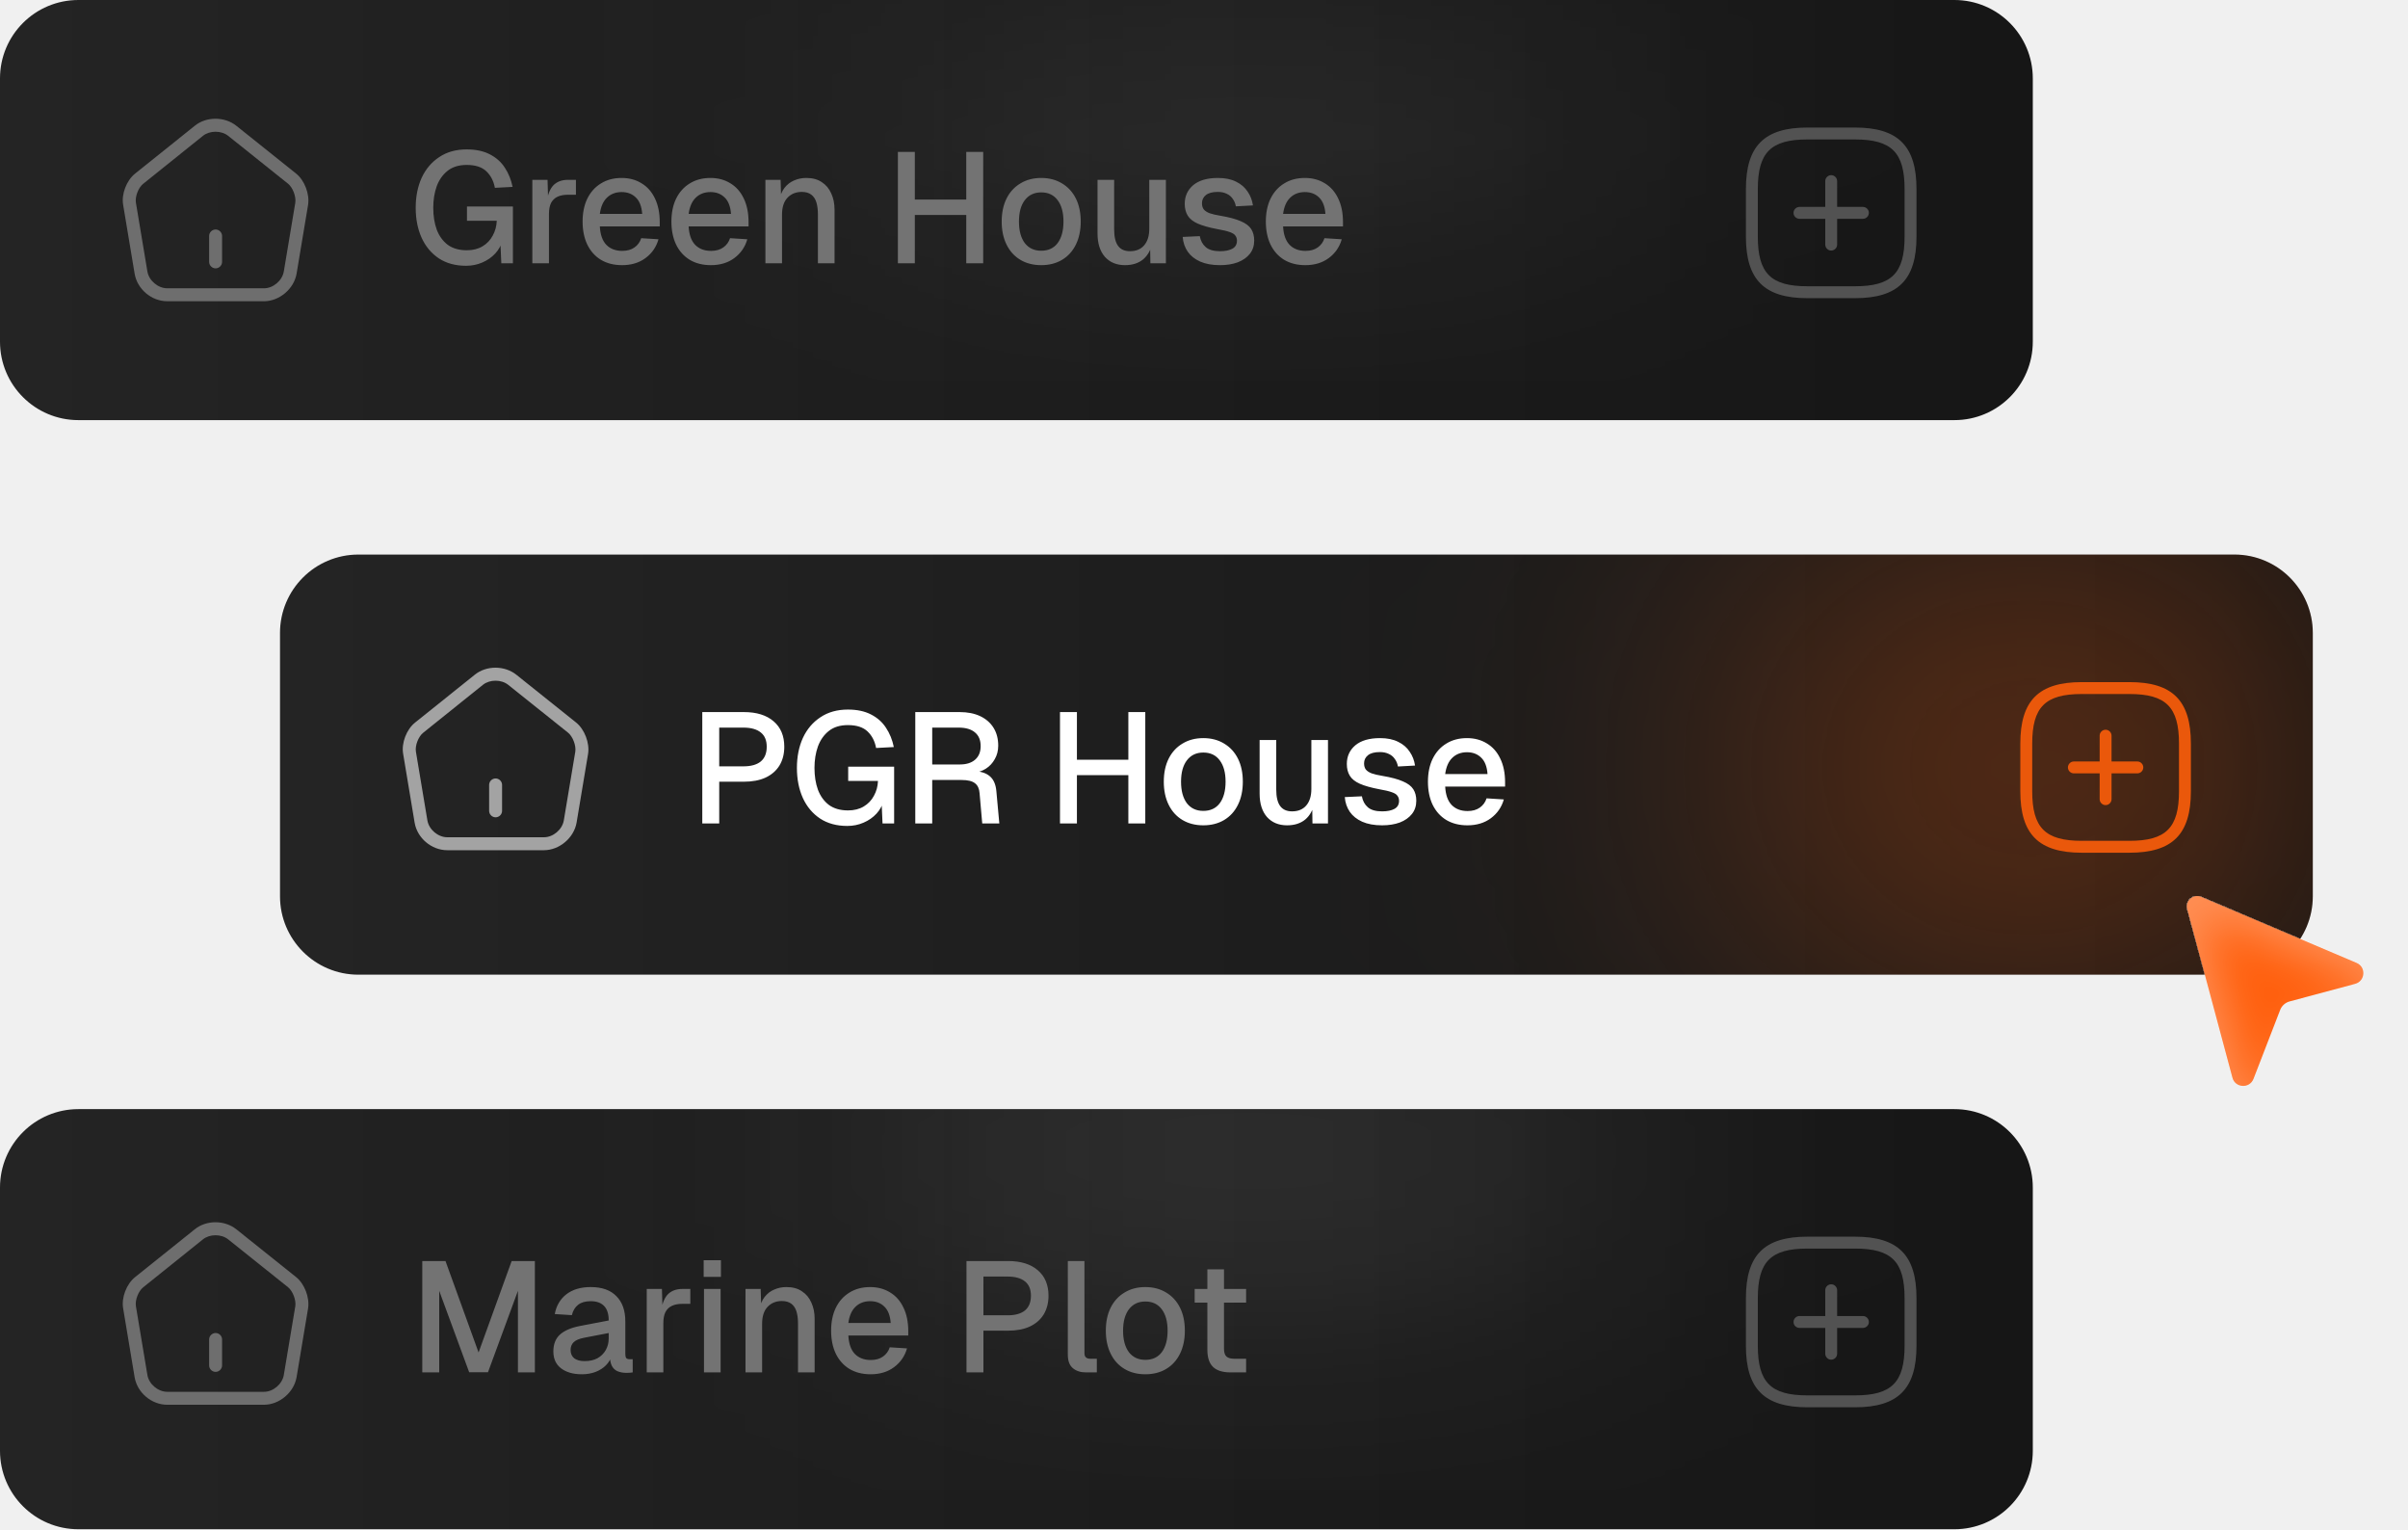
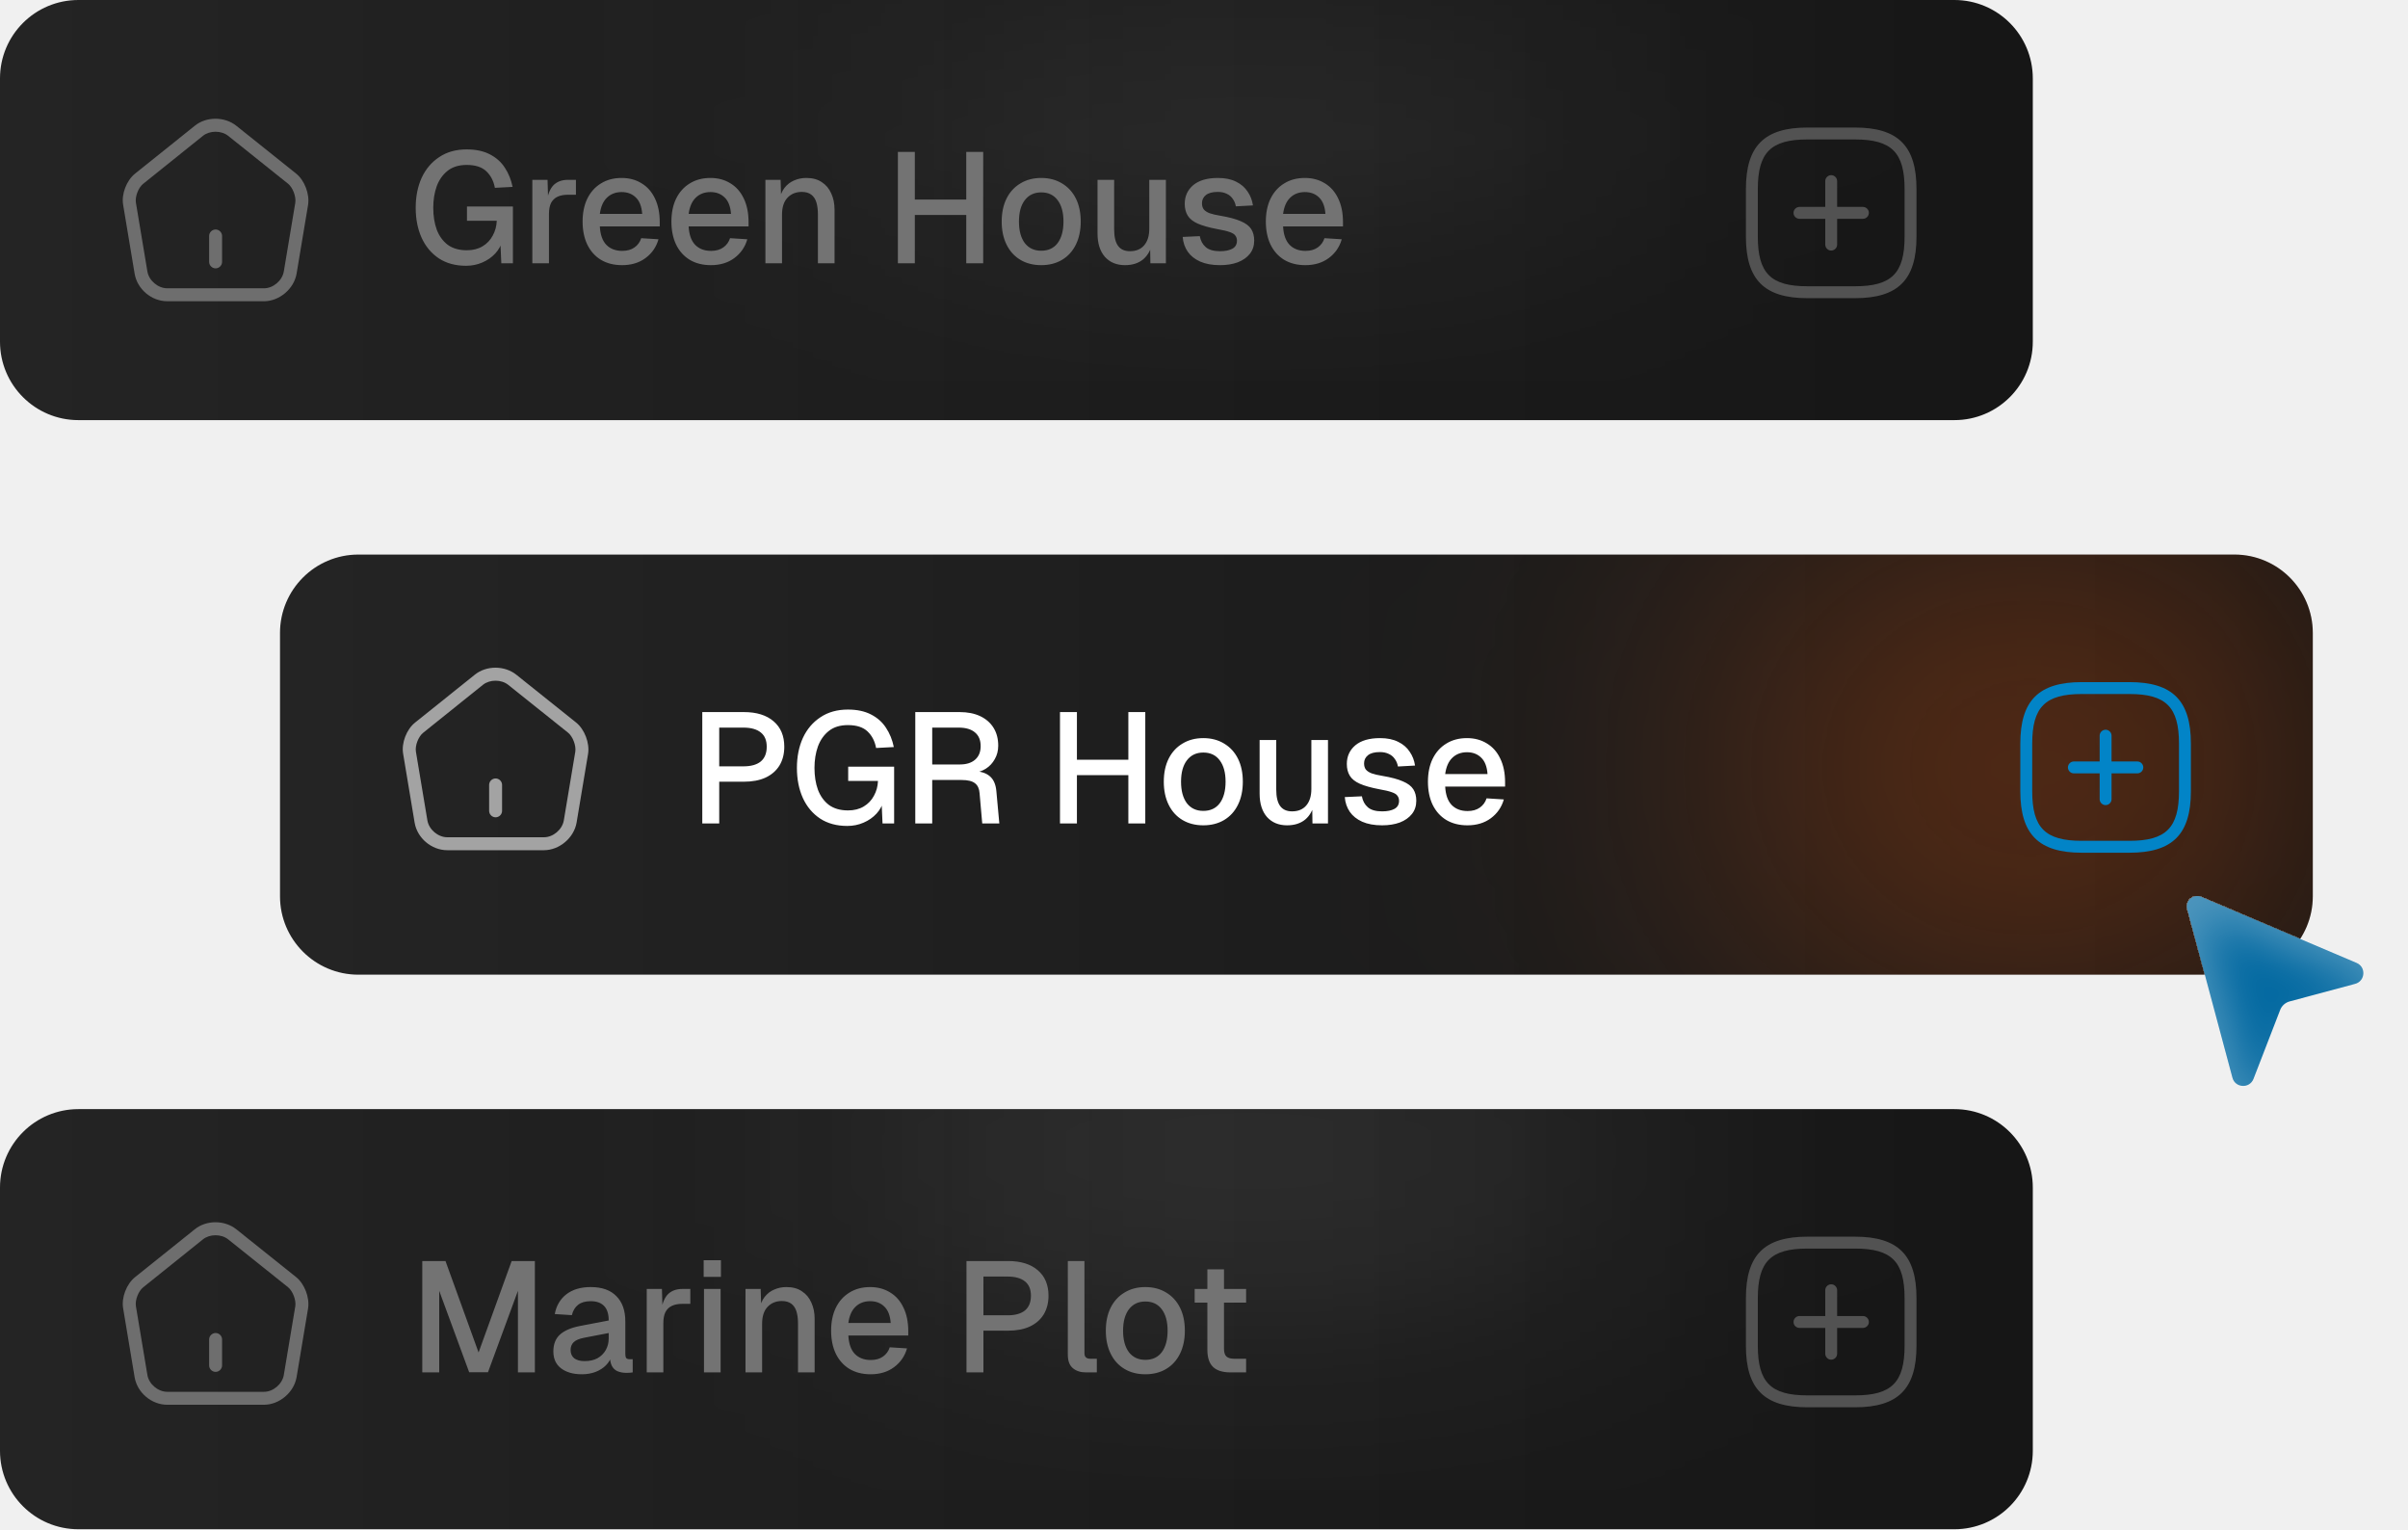
<svg xmlns="http://www.w3.org/2000/svg" width="430" height="273" viewBox="0 0 430 273" fill="none">
  <g clip-path="url(#clip0_698_5649)">
    <rect width="363" height="75" rx="14" fill="url(#paint0_linear_698_5649)" />
    <g filter="url(#filter0_f_698_5649)">
      <ellipse cx="223" cy="7.5" rx="72" ry="6.5" fill="white" fill-opacity="0.4" />
    </g>
    <path d="M83.22 47.448C81.335 47.448 79.72 47.009 78.376 46.132C77.032 45.236 76.005 44.013 75.296 42.464C74.587 40.896 74.232 39.104 74.232 37.088C74.232 35.091 74.587 33.308 75.296 31.74C76.024 30.172 77.069 28.94 78.432 28.044C79.795 27.129 81.428 26.672 83.332 26.672C84.956 26.672 86.328 26.961 87.448 27.54C88.587 28.119 89.483 28.912 90.136 29.92C90.808 30.928 91.275 32.076 91.536 33.364L88.372 33.532C88.148 32.319 87.644 31.339 86.86 30.592C86.076 29.827 84.9 29.444 83.332 29.444C81.951 29.444 80.821 29.789 79.944 30.48C79.067 31.171 78.413 32.095 77.984 33.252C77.573 34.409 77.368 35.688 77.368 37.088C77.368 38.544 77.573 39.841 77.984 40.98C78.413 42.119 79.067 43.024 79.944 43.696C80.84 44.349 81.979 44.676 83.36 44.676C84.443 44.676 85.376 44.443 86.16 43.976C86.944 43.509 87.551 42.875 87.98 42.072C88.428 41.269 88.671 40.383 88.708 39.412H83.388V36.864H91.592V47H89.52L89.324 42.52L89.716 42.856C89.511 43.752 89.091 44.545 88.456 45.236C87.821 45.927 87.047 46.468 86.132 46.86C85.236 47.252 84.265 47.448 83.22 47.448ZM95.061 47V32.104H97.777L97.889 36.052L97.637 35.968C97.842 34.624 98.253 33.644 98.869 33.028C99.504 32.412 100.353 32.104 101.417 32.104H102.845V34.764H101.417C100.67 34.764 100.045 34.885 99.541 35.128C99.037 35.371 98.654 35.744 98.393 36.248C98.15 36.752 98.029 37.405 98.029 38.208V47H95.061ZM111.091 47.336C109.635 47.336 108.375 47.019 107.311 46.384C106.266 45.749 105.454 44.844 104.875 43.668C104.315 42.492 104.035 41.12 104.035 39.552C104.035 37.984 104.315 36.621 104.875 35.464C105.454 34.288 106.266 33.383 107.311 32.748C108.357 32.095 109.589 31.768 111.007 31.768C112.351 31.768 113.537 32.085 114.563 32.72C115.59 33.336 116.383 34.232 116.943 35.408C117.522 36.584 117.811 38.003 117.811 39.664V40.42H107.115C107.19 41.876 107.573 42.968 108.263 43.696C108.973 44.424 109.925 44.788 111.119 44.788C111.997 44.788 112.725 44.583 113.303 44.172C113.882 43.761 114.283 43.211 114.507 42.52L117.587 42.716C117.195 44.097 116.421 45.217 115.263 46.076C114.125 46.916 112.734 47.336 111.091 47.336ZM107.115 38.18H114.675C114.582 36.855 114.199 35.875 113.527 35.24C112.874 34.605 112.034 34.288 111.007 34.288C109.943 34.288 109.066 34.624 108.375 35.296C107.703 35.949 107.283 36.911 107.115 38.18ZM126.951 47.336C125.495 47.336 124.235 47.019 123.171 46.384C122.125 45.749 121.313 44.844 120.735 43.668C120.175 42.492 119.895 41.12 119.895 39.552C119.895 37.984 120.175 36.621 120.735 35.464C121.313 34.288 122.125 33.383 123.171 32.748C124.216 32.095 125.448 31.768 126.867 31.768C128.211 31.768 129.396 32.085 130.423 32.72C131.449 33.336 132.243 34.232 132.803 35.408C133.381 36.584 133.671 38.003 133.671 39.664V40.42H122.975C123.049 41.876 123.432 42.968 124.123 43.696C124.832 44.424 125.784 44.788 126.979 44.788C127.856 44.788 128.584 44.583 129.163 44.172C129.741 43.761 130.143 43.211 130.367 42.52L133.447 42.716C133.055 44.097 132.28 45.217 131.123 46.076C129.984 46.916 128.593 47.336 126.951 47.336ZM122.975 38.18H130.535C130.441 36.855 130.059 35.875 129.387 35.24C128.733 34.605 127.893 34.288 126.867 34.288C125.803 34.288 124.925 34.624 124.235 35.296C123.563 35.949 123.143 36.911 122.975 38.18ZM136.678 47V32.104H139.394L139.506 36.08L139.142 35.884C139.31 34.913 139.627 34.129 140.094 33.532C140.561 32.935 141.13 32.496 141.802 32.216C142.474 31.917 143.202 31.768 143.986 31.768C145.106 31.768 146.03 32.02 146.758 32.524C147.505 33.009 148.065 33.681 148.438 34.54C148.83 35.38 149.026 36.341 149.026 37.424V47H146.058V38.32C146.058 37.443 145.965 36.705 145.778 36.108C145.591 35.511 145.283 35.053 144.854 34.736C144.425 34.419 143.865 34.26 143.174 34.26C142.129 34.26 141.279 34.605 140.626 35.296C139.973 35.987 139.646 36.995 139.646 38.32V47H136.678ZM160.338 47V27.12H163.362V36.696L161.906 35.632H174.002L172.546 36.696V27.12H175.57V47H172.546V37.312L174.002 38.376H161.906L163.362 37.312V47H160.338ZM185.931 47.336C184.513 47.336 183.271 47.019 182.207 46.384C181.143 45.749 180.322 44.844 179.743 43.668C179.165 42.492 178.875 41.12 178.875 39.552C178.875 37.965 179.165 36.593 179.743 35.436C180.322 34.279 181.143 33.383 182.207 32.748C183.271 32.095 184.513 31.768 185.931 31.768C187.35 31.768 188.591 32.095 189.655 32.748C190.719 33.383 191.541 34.279 192.119 35.436C192.698 36.593 192.987 37.965 192.987 39.552C192.987 41.12 192.698 42.492 192.119 43.668C191.541 44.844 190.719 45.749 189.655 46.384C188.591 47.019 187.35 47.336 185.931 47.336ZM185.931 44.76C187.201 44.76 188.181 44.303 188.871 43.388C189.562 42.455 189.907 41.176 189.907 39.552C189.907 37.928 189.562 36.659 188.871 35.744C188.181 34.811 187.201 34.344 185.931 34.344C184.681 34.344 183.701 34.811 182.991 35.744C182.301 36.659 181.955 37.928 181.955 39.552C181.955 41.176 182.301 42.455 182.991 43.388C183.701 44.303 184.681 44.76 185.931 44.76ZM200.887 47.336C199.393 47.336 198.199 46.841 197.303 45.852C196.425 44.844 195.987 43.453 195.987 41.68V32.104H198.955V40.924C198.955 42.268 199.188 43.257 199.655 43.892C200.121 44.527 200.831 44.844 201.783 44.844C202.865 44.844 203.705 44.499 204.303 43.808C204.919 43.099 205.227 42.109 205.227 40.84V32.104H208.195V47H205.423L205.367 43.108L205.787 43.276C205.525 44.583 204.975 45.591 204.135 46.3C203.295 46.991 202.212 47.336 200.887 47.336ZM217.86 47.336C216.46 47.336 215.274 47.121 214.304 46.692C213.352 46.263 212.614 45.675 212.092 44.928C211.569 44.163 211.27 43.285 211.196 42.296L214.248 42.156C214.397 42.977 214.752 43.631 215.312 44.116C215.872 44.601 216.721 44.844 217.86 44.844C218.793 44.844 219.53 44.695 220.072 44.396C220.613 44.097 220.884 43.621 220.884 42.968C220.884 42.613 220.79 42.315 220.604 42.072C220.436 41.811 220.1 41.596 219.596 41.428C219.092 41.241 218.345 41.064 217.356 40.896C215.881 40.616 214.724 40.289 213.884 39.916C213.044 39.543 212.446 39.067 212.092 38.488C211.737 37.909 211.56 37.209 211.56 36.388C211.56 35.025 212.064 33.915 213.072 33.056C214.098 32.197 215.573 31.768 217.496 31.768C218.784 31.768 219.866 31.992 220.744 32.44C221.621 32.869 222.302 33.457 222.788 34.204C223.292 34.932 223.609 35.753 223.74 36.668L220.688 36.836C220.594 36.313 220.408 35.865 220.128 35.492C219.866 35.1 219.512 34.801 219.064 34.596C218.616 34.372 218.084 34.26 217.468 34.26C216.516 34.26 215.806 34.447 215.34 34.82C214.873 35.193 214.64 35.679 214.64 36.276C214.64 36.724 214.742 37.088 214.948 37.368C215.172 37.648 215.526 37.881 216.012 38.068C216.497 38.236 217.141 38.385 217.944 38.516C219.493 38.777 220.706 39.104 221.584 39.496C222.461 39.869 223.077 40.336 223.432 40.896C223.786 41.456 223.964 42.137 223.964 42.94C223.964 43.873 223.702 44.667 223.18 45.32C222.657 45.973 221.938 46.477 221.024 46.832C220.109 47.168 219.054 47.336 217.86 47.336ZM233.099 47.336C231.643 47.336 230.383 47.019 229.319 46.384C228.274 45.749 227.462 44.844 226.883 43.668C226.323 42.492 226.043 41.12 226.043 39.552C226.043 37.984 226.323 36.621 226.883 35.464C227.462 34.288 228.274 33.383 229.319 32.748C230.365 32.095 231.597 31.768 233.015 31.768C234.359 31.768 235.545 32.085 236.571 32.72C237.598 33.336 238.391 34.232 238.951 35.408C239.53 36.584 239.819 38.003 239.819 39.664V40.42H229.123C229.198 41.876 229.581 42.968 230.271 43.696C230.981 44.424 231.933 44.788 233.127 44.788C234.005 44.788 234.733 44.583 235.311 44.172C235.89 43.761 236.291 43.211 236.515 42.52L239.595 42.716C239.203 44.097 238.429 45.217 237.271 46.076C236.133 46.916 234.742 47.336 233.099 47.336ZM229.123 38.18H236.683C236.59 36.855 236.207 35.875 235.535 35.24C234.882 34.605 234.042 34.288 233.015 34.288C231.951 34.288 231.074 34.624 230.383 35.296C229.711 35.949 229.291 36.911 229.123 38.18Z" fill="#737373" />
    <path d="M38.5 47.906C37.868 47.906 37.344 47.382 37.344 46.75V42.125C37.344 41.493 37.868 40.969 38.5 40.969C39.132 40.969 39.656 41.493 39.656 42.125V46.75C39.656 47.382 39.132 47.906 38.5 47.906Z" fill="#6E6E6E" />
    <path d="M47.136 53.779H29.869C27.063 53.779 24.504 51.621 24.041 48.861L21.991 36.574C21.652 34.663 22.592 32.212 24.119 30.994L34.802 22.437C36.868 20.772 40.121 20.788 42.202 22.453L52.886 30.994C54.397 32.212 55.322 34.663 55.014 36.574L52.963 48.846C52.501 51.575 49.88 53.779 47.136 53.779ZM38.487 23.517C37.67 23.517 36.853 23.763 36.251 24.241L25.568 32.813C24.704 33.507 24.088 35.11 24.273 36.204L26.323 48.476C26.601 50.095 28.219 51.467 29.869 51.467H47.136C48.785 51.467 50.404 50.095 50.681 48.461L52.732 36.189C52.901 35.11 52.285 33.476 51.437 32.797L40.753 24.256C40.136 23.763 39.304 23.517 38.487 23.517Z" fill="#6E6E6E" />
    <path d="M332.667 39.062H321.334C320.753 39.062 320.271 38.581 320.271 38C320.271 37.419 320.753 36.938 321.334 36.938H332.667C333.248 36.938 333.73 37.419 333.73 38C333.73 38.581 333.248 39.062 332.667 39.062Z" fill="#525252" />
    <path d="M327 44.729C326.419 44.729 325.938 44.247 325.938 43.666V32.333C325.938 31.752 326.419 31.27 327 31.27C327.581 31.27 328.062 31.752 328.062 32.333V43.666C328.062 44.247 327.581 44.729 327 44.729Z" fill="#525252" />
    <path d="M331.251 53.229H322.751C315.058 53.229 311.771 49.942 311.771 42.25V33.75C311.771 26.057 315.058 22.77 322.751 22.77H331.251C338.943 22.77 342.23 26.057 342.23 33.75V42.25C342.23 49.942 338.943 53.229 331.251 53.229ZM322.751 24.895C316.22 24.895 313.896 27.219 313.896 33.75V42.25C313.896 48.781 316.22 51.104 322.751 51.104H331.251C337.781 51.104 340.105 48.781 340.105 42.25V33.75C340.105 27.219 337.781 24.895 331.251 24.895H322.751Z" fill="#525252" />
  </g>
  <g clip-path="url(#clip1_698_5649)">
    <rect y="198" width="363" height="75" rx="14" fill="url(#paint1_linear_698_5649)" />
    <g filter="url(#filter1_f_698_5649)">
      <ellipse cx="223" cy="205.5" rx="72" ry="6.5" fill="white" fill-opacity="0.4" />
    </g>
    <path d="M332.667 237.062H321.334C320.753 237.062 320.271 236.581 320.271 236C320.271 235.419 320.753 234.938 321.334 234.938H332.667C333.248 234.938 333.73 235.419 333.73 236C333.73 236.581 333.248 237.062 332.667 237.062Z" fill="#525252" />
    <path d="M327 242.729C326.419 242.729 325.938 242.247 325.938 241.666V230.333C325.938 229.752 326.419 229.271 327 229.271C327.581 229.271 328.062 229.752 328.062 230.333V241.666C328.062 242.247 327.581 242.729 327 242.729Z" fill="#525252" />
    <path d="M331.251 251.229H322.751C315.058 251.229 311.771 247.942 311.771 240.25V231.75C311.771 224.057 315.058 220.771 322.751 220.771H331.251C338.943 220.771 342.23 224.057 342.23 231.75V240.25C342.23 247.942 338.943 251.229 331.251 251.229ZM322.751 222.896C316.22 222.896 313.896 225.219 313.896 231.75V240.25C313.896 246.781 316.22 249.104 322.751 249.104H331.251C337.781 249.104 340.105 246.781 340.105 240.25V231.75C340.105 225.219 337.781 222.896 331.251 222.896H322.751Z" fill="#525252" />
    <path d="M75.408 245V225.12H79.552L85.46 241.444L91.368 225.12H95.512V245H92.488V230.44L87.14 244.972H83.78L78.432 230.44V245H75.408ZM103.909 245.336C102.359 245.336 101.118 244.981 100.185 244.272C99.27 243.563 98.813 242.564 98.813 241.276C98.813 239.988 99.195 238.989 99.961 238.28C100.745 237.552 101.949 237.029 103.573 236.712L108.697 235.732C108.697 234.575 108.426 233.716 107.885 233.156C107.343 232.577 106.541 232.288 105.477 232.288C104.525 232.288 103.778 232.503 103.237 232.932C102.695 233.343 102.322 233.959 102.117 234.78L99.065 234.584C99.345 233.091 100.035 231.915 101.137 231.056C102.257 230.197 103.703 229.768 105.477 229.768C107.493 229.768 109.023 230.309 110.069 231.392C111.133 232.456 111.665 233.959 111.665 235.9V241.696C111.665 242.051 111.721 242.303 111.833 242.452C111.963 242.583 112.169 242.648 112.449 242.648H112.981V245C112.887 245.019 112.738 245.037 112.533 245.056C112.327 245.075 112.113 245.084 111.889 245.084C111.254 245.084 110.703 244.981 110.237 244.776C109.789 244.571 109.453 244.235 109.229 243.768C109.005 243.283 108.893 242.639 108.893 241.836L109.201 241.976C109.051 242.629 108.725 243.208 108.221 243.712C107.735 244.216 107.11 244.617 106.345 244.916C105.598 245.196 104.786 245.336 103.909 245.336ZM104.385 242.984C105.281 242.984 106.046 242.816 106.681 242.48C107.315 242.125 107.81 241.64 108.165 241.024C108.519 240.408 108.697 239.708 108.697 238.924V237.972L104.329 238.812C103.433 238.98 102.798 239.251 102.425 239.624C102.07 239.979 101.893 240.436 101.893 240.996C101.893 241.631 102.107 242.125 102.537 242.48C102.985 242.816 103.601 242.984 104.385 242.984ZM115.487 245V230.104H118.203L118.315 234.052L118.063 233.968C118.268 232.624 118.679 231.644 119.295 231.028C119.929 230.412 120.779 230.104 121.843 230.104H123.271V232.764H121.843C121.096 232.764 120.471 232.885 119.967 233.128C119.463 233.371 119.08 233.744 118.819 234.248C118.576 234.752 118.455 235.405 118.455 236.208V245H115.487ZM125.713 245V230.104H128.681V245H125.713ZM125.657 227.948V224.98H128.737V227.948H125.657ZM133.123 245V230.104H135.839L135.951 234.08L135.587 233.884C135.755 232.913 136.073 232.129 136.539 231.532C137.006 230.935 137.575 230.496 138.247 230.216C138.919 229.917 139.647 229.768 140.431 229.768C141.551 229.768 142.475 230.02 143.203 230.524C143.95 231.009 144.51 231.681 144.883 232.54C145.275 233.38 145.471 234.341 145.471 235.424V245H142.503V236.32C142.503 235.443 142.41 234.705 142.223 234.108C142.037 233.511 141.729 233.053 141.299 232.736C140.87 232.419 140.31 232.26 139.619 232.26C138.574 232.26 137.725 232.605 137.071 233.296C136.418 233.987 136.091 234.995 136.091 236.32V245H133.123ZM155.47 245.336C154.014 245.336 152.754 245.019 151.69 244.384C150.645 243.749 149.833 242.844 149.254 241.668C148.694 240.492 148.414 239.12 148.414 237.552C148.414 235.984 148.694 234.621 149.254 233.464C149.833 232.288 150.645 231.383 151.69 230.748C152.736 230.095 153.968 229.768 155.386 229.768C156.73 229.768 157.916 230.085 158.942 230.72C159.969 231.336 160.762 232.232 161.322 233.408C161.901 234.584 162.19 236.003 162.19 237.664V238.42H151.494C151.569 239.876 151.952 240.968 152.642 241.696C153.352 242.424 154.304 242.788 155.498 242.788C156.376 242.788 157.104 242.583 157.682 242.172C158.261 241.761 158.662 241.211 158.886 240.52L161.966 240.716C161.574 242.097 160.8 243.217 159.642 244.076C158.504 244.916 157.113 245.336 155.47 245.336ZM151.494 236.18H159.054C158.961 234.855 158.578 233.875 157.906 233.24C157.253 232.605 156.413 232.288 155.386 232.288C154.322 232.288 153.445 232.624 152.754 233.296C152.082 233.949 151.662 234.911 151.494 236.18ZM172.588 245V225.12H180.008C182.285 225.12 184.058 225.671 185.328 226.772C186.597 227.855 187.232 229.367 187.232 231.308C187.232 232.596 186.942 233.716 186.364 234.668C185.785 235.601 184.954 236.32 183.872 236.824C182.808 237.309 181.52 237.552 180.008 237.552H175.612V245H172.588ZM175.612 234.808H179.924C181.286 234.808 182.322 234.519 183.032 233.94C183.741 233.343 184.096 232.465 184.096 231.308C184.096 230.169 183.741 229.32 183.032 228.76C182.322 228.181 181.286 227.892 179.924 227.892H175.612V234.808ZM193.93 245C192.959 245 192.175 244.748 191.578 244.244C190.981 243.74 190.682 242.937 190.682 241.836V225.12H193.65V241.556C193.65 241.892 193.734 242.144 193.902 242.312C194.089 242.48 194.35 242.564 194.686 242.564H195.862V245H193.93ZM204.525 245.336C203.106 245.336 201.865 245.019 200.801 244.384C199.737 243.749 198.916 242.844 198.337 241.668C197.758 240.492 197.469 239.12 197.469 237.552C197.469 235.965 197.758 234.593 198.337 233.436C198.916 232.279 199.737 231.383 200.801 230.748C201.865 230.095 203.106 229.768 204.525 229.768C205.944 229.768 207.185 230.095 208.249 230.748C209.313 231.383 210.134 232.279 210.713 233.436C211.292 234.593 211.581 235.965 211.581 237.552C211.581 239.12 211.292 240.492 210.713 241.668C210.134 242.844 209.313 243.749 208.249 244.384C207.185 245.019 205.944 245.336 204.525 245.336ZM204.525 242.76C205.794 242.76 206.774 242.303 207.465 241.388C208.156 240.455 208.501 239.176 208.501 237.552C208.501 235.928 208.156 234.659 207.465 233.744C206.774 232.811 205.794 232.344 204.525 232.344C203.274 232.344 202.294 232.811 201.585 233.744C200.894 234.659 200.549 235.928 200.549 237.552C200.549 239.176 200.894 240.455 201.585 241.388C202.294 242.303 203.274 242.76 204.525 242.76ZM219.746 245C218.327 245 217.282 244.673 216.61 244.02C215.938 243.367 215.602 242.349 215.602 240.968V226.604H218.57V240.744C218.57 241.435 218.719 241.911 219.018 242.172C219.316 242.433 219.774 242.564 220.39 242.564H222.518V245H219.746ZM213.334 232.54V230.104H222.518V232.54H213.334Z" fill="#737373" />
    <path d="M38.5 244.906C37.868 244.906 37.344 244.382 37.344 243.75V239.125C37.344 238.493 37.868 237.969 38.5 237.969C39.132 237.969 39.656 238.493 39.656 239.125V243.75C39.656 244.382 39.132 244.906 38.5 244.906Z" fill="#6E6E6E" />
    <path d="M47.136 250.779H29.869C27.063 250.779 24.504 248.621 24.041 245.862L21.991 233.574C21.652 231.663 22.592 229.212 24.119 227.994L34.802 219.437C36.868 217.772 40.121 217.788 42.202 219.453L52.886 227.994C54.397 229.212 55.322 231.663 55.014 233.574L52.963 245.846C52.501 248.575 49.88 250.779 47.136 250.779ZM38.487 220.517C37.67 220.517 36.853 220.763 36.251 221.241L25.568 229.813C24.704 230.507 24.088 232.11 24.273 233.204L26.323 245.476C26.601 247.095 28.219 248.467 29.869 248.467H47.136C48.785 248.467 50.404 247.095 50.681 245.461L52.732 233.189C52.901 232.11 52.285 230.476 51.437 229.797L40.753 221.257C40.136 220.763 39.304 220.517 38.487 220.517Z" fill="#6E6E6E" />
  </g>
  <g clip-path="url(#clip2_698_5649)">
    <rect x="50" y="99" width="363" height="75" rx="14" fill="url(#paint2_linear_698_5649)" />
    <g filter="url(#filter2_f_698_5649)">
      <ellipse cx="362.5" cy="137" rx="50.5" ry="25" fill="#EA580C" fill-opacity="0.66" />
    </g>
-     <path d="M381.667 138.062H370.334C369.753 138.062 369.271 137.581 369.271 137C369.271 136.419 369.753 135.938 370.334 135.938H381.667C382.248 135.938 382.73 136.419 382.73 137C382.73 137.581 382.248 138.062 381.667 138.062Z" fill="#EA580B" />
-     <path d="M376 143.729C375.419 143.729 374.938 143.247 374.938 142.666V131.333C374.938 130.752 375.419 130.271 376 130.271C376.581 130.271 377.062 130.752 377.062 131.333V142.666C377.062 143.247 376.581 143.729 376 143.729Z" fill="#EA580B" />
-     <path d="M380.251 152.229H371.751C364.058 152.229 360.771 148.942 360.771 141.25V132.75C360.771 125.057 364.058 121.771 371.751 121.771H380.251C387.943 121.771 391.23 125.057 391.23 132.75V141.25C391.23 148.942 387.943 152.229 380.251 152.229ZM371.751 123.896C365.22 123.896 362.896 126.219 362.896 132.75V141.25C362.896 147.781 365.22 150.104 371.751 150.104H380.251C386.781 150.104 389.105 147.781 389.105 141.25V132.75C389.105 126.219 386.781 123.896 380.251 123.896H371.751Z" fill="#EA580B" />
+     <path d="M381.667 138.062H370.334C369.753 138.062 369.271 137.581 369.271 137C369.271 136.419 369.753 135.938 370.334 135.938H381.667C382.248 135.938 382.73 136.419 382.73 137C382.73 137.581 382.248 138.062 381.667 138.062Z" fill="#0284C7" />
+     <path d="M376 143.729C375.419 143.729 374.938 143.247 374.938 142.666V131.333C374.938 130.752 375.419 130.271 376 130.271C376.581 130.271 377.062 130.752 377.062 131.333V142.666C377.062 143.247 376.581 143.729 376 143.729Z" fill="#0284C7" />
+     <path d="M380.251 152.229H371.751C364.058 152.229 360.771 148.942 360.771 141.25V132.75C360.771 125.057 364.058 121.771 371.751 121.771H380.251C387.943 121.771 391.23 125.057 391.23 132.75V141.25C391.23 148.942 387.943 152.229 380.251 152.229ZM371.751 123.896C365.22 123.896 362.896 126.219 362.896 132.75V141.25C362.896 147.781 365.22 150.104 371.751 150.104H380.251C386.781 150.104 389.105 147.781 389.105 141.25V132.75C389.105 126.219 386.781 123.896 380.251 123.896H371.751Z" fill="#0284C7" />
    <path d="M125.408 147V127.12H132.828C135.105 127.12 136.879 127.671 138.148 128.772C139.417 129.855 140.052 131.367 140.052 133.308C140.052 134.596 139.763 135.716 139.184 136.668C138.605 137.601 137.775 138.32 136.692 138.824C135.628 139.309 134.34 139.552 132.828 139.552H128.432V147H125.408ZM128.432 136.808H132.744C134.107 136.808 135.143 136.519 135.852 135.94C136.561 135.343 136.916 134.465 136.916 133.308C136.916 132.169 136.561 131.32 135.852 130.76C135.143 130.181 134.107 129.892 132.744 129.892H128.432V136.808ZM151.294 147.448C149.409 147.448 147.794 147.009 146.45 146.132C145.106 145.236 144.08 144.013 143.37 142.464C142.661 140.896 142.306 139.104 142.306 137.088C142.306 135.091 142.661 133.308 143.37 131.74C144.098 130.172 145.144 128.94 146.506 128.044C147.869 127.129 149.502 126.672 151.406 126.672C153.03 126.672 154.402 126.961 155.522 127.54C156.661 128.119 157.557 128.912 158.21 129.92C158.882 130.928 159.349 132.076 159.61 133.364L156.446 133.532C156.222 132.319 155.718 131.339 154.934 130.592C154.15 129.827 152.974 129.444 151.406 129.444C150.025 129.444 148.896 129.789 148.018 130.48C147.141 131.171 146.488 132.095 146.058 133.252C145.648 134.409 145.442 135.688 145.442 137.088C145.442 138.544 145.648 139.841 146.058 140.98C146.488 142.119 147.141 143.024 148.018 143.696C148.914 144.349 150.053 144.676 151.434 144.676C152.517 144.676 153.45 144.443 154.234 143.976C155.018 143.509 155.625 142.875 156.054 142.072C156.502 141.269 156.745 140.383 156.782 139.412H151.462V136.864H159.666V147H157.594L157.398 142.52L157.79 142.856C157.585 143.752 157.165 144.545 156.53 145.236C155.896 145.927 155.121 146.468 154.206 146.86C153.31 147.252 152.34 147.448 151.294 147.448ZM163.443 147V127.12H171.367C172.786 127.12 174.008 127.363 175.035 127.848C176.062 128.333 176.855 129.024 177.415 129.92C177.975 130.816 178.255 131.88 178.255 133.112C178.255 134.008 178.05 134.811 177.639 135.52C177.247 136.229 176.715 136.799 176.043 137.228C175.39 137.639 174.69 137.872 173.943 137.928L173.803 137.676C175.054 137.676 176.024 137.965 176.715 138.544C177.406 139.104 177.807 139.991 177.919 141.204L178.451 147H175.399L174.923 141.596C174.867 140.793 174.596 140.205 174.111 139.832C173.626 139.44 172.832 139.244 171.731 139.244H166.467V147H163.443ZM166.467 136.472H171.423C172.562 136.472 173.458 136.192 174.111 135.632C174.783 135.053 175.119 134.241 175.119 133.196C175.119 132.132 174.783 131.32 174.111 130.76C173.439 130.181 172.459 129.892 171.171 129.892H166.467V136.472ZM189.283 147V127.12H192.307V136.696L190.851 135.632H202.947L201.491 136.696V127.12H204.515V147H201.491V137.312L202.947 138.376H190.851L192.307 137.312V147H189.283ZM214.877 147.336C213.458 147.336 212.217 147.019 211.153 146.384C210.089 145.749 209.267 144.844 208.689 143.668C208.11 142.492 207.821 141.12 207.821 139.552C207.821 137.965 208.11 136.593 208.689 135.436C209.267 134.279 210.089 133.383 211.153 132.748C212.217 132.095 213.458 131.768 214.877 131.768C216.295 131.768 217.537 132.095 218.601 132.748C219.665 133.383 220.486 134.279 221.065 135.436C221.643 136.593 221.933 137.965 221.933 139.552C221.933 141.12 221.643 142.492 221.065 143.668C220.486 144.844 219.665 145.749 218.601 146.384C217.537 147.019 216.295 147.336 214.877 147.336ZM214.877 144.76C216.146 144.76 217.126 144.303 217.817 143.388C218.507 142.455 218.853 141.176 218.853 139.552C218.853 137.928 218.507 136.659 217.817 135.744C217.126 134.811 216.146 134.344 214.877 134.344C213.626 134.344 212.646 134.811 211.937 135.744C211.246 136.659 210.901 137.928 210.901 139.552C210.901 141.176 211.246 142.455 211.937 143.388C212.646 144.303 213.626 144.76 214.877 144.76ZM229.832 147.336C228.339 147.336 227.144 146.841 226.248 145.852C225.371 144.844 224.932 143.453 224.932 141.68V132.104H227.9V140.924C227.9 142.268 228.133 143.257 228.6 143.892C229.067 144.527 229.776 144.844 230.728 144.844C231.811 144.844 232.651 144.499 233.248 143.808C233.864 143.099 234.172 142.109 234.172 140.84V132.104H237.14V147H234.368L234.312 143.108L234.732 143.276C234.471 144.583 233.92 145.591 233.08 146.3C232.24 146.991 231.157 147.336 229.832 147.336ZM246.805 147.336C245.405 147.336 244.22 147.121 243.249 146.692C242.297 146.263 241.56 145.675 241.037 144.928C240.514 144.163 240.216 143.285 240.141 142.296L243.193 142.156C243.342 142.977 243.697 143.631 244.257 144.116C244.817 144.601 245.666 144.844 246.805 144.844C247.738 144.844 248.476 144.695 249.017 144.396C249.558 144.097 249.829 143.621 249.829 142.968C249.829 142.613 249.736 142.315 249.549 142.072C249.381 141.811 249.045 141.596 248.541 141.428C248.037 141.241 247.29 141.064 246.301 140.896C244.826 140.616 243.669 140.289 242.829 139.916C241.989 139.543 241.392 139.067 241.037 138.488C240.682 137.909 240.505 137.209 240.505 136.388C240.505 135.025 241.009 133.915 242.017 133.056C243.044 132.197 244.518 131.768 246.441 131.768C247.729 131.768 248.812 131.992 249.689 132.44C250.566 132.869 251.248 133.457 251.733 134.204C252.237 134.932 252.554 135.753 252.685 136.668L249.633 136.836C249.54 136.313 249.353 135.865 249.073 135.492C248.812 135.1 248.457 134.801 248.009 134.596C247.561 134.372 247.029 134.26 246.413 134.26C245.461 134.26 244.752 134.447 244.285 134.82C243.818 135.193 243.585 135.679 243.585 136.276C243.585 136.724 243.688 137.088 243.893 137.368C244.117 137.648 244.472 137.881 244.957 138.068C245.442 138.236 246.086 138.385 246.889 138.516C248.438 138.777 249.652 139.104 250.529 139.496C251.406 139.869 252.022 140.336 252.377 140.896C252.732 141.456 252.909 142.137 252.909 142.94C252.909 143.873 252.648 144.667 252.125 145.32C251.602 145.973 250.884 146.477 249.969 146.832C249.054 147.168 248 147.336 246.805 147.336ZM262.044 147.336C260.589 147.336 259.329 147.019 258.265 146.384C257.219 145.749 256.407 144.844 255.829 143.668C255.269 142.492 254.989 141.12 254.989 139.552C254.989 137.984 255.269 136.621 255.829 135.464C256.407 134.288 257.219 133.383 258.265 132.748C259.31 132.095 260.542 131.768 261.961 131.768C263.305 131.768 264.49 132.085 265.517 132.72C266.543 133.336 267.337 134.232 267.897 135.408C268.475 136.584 268.765 138.003 268.765 139.664V140.42H258.069C258.143 141.876 258.526 142.968 259.217 143.696C259.926 144.424 260.878 144.788 262.073 144.788C262.95 144.788 263.678 144.583 264.257 144.172C264.835 143.761 265.237 143.211 265.461 142.52L268.541 142.716C268.149 144.097 267.374 145.217 266.217 146.076C265.078 146.916 263.687 147.336 262.044 147.336ZM258.069 138.18H265.629C265.535 136.855 265.153 135.875 264.481 135.24C263.827 134.605 262.987 134.288 261.961 134.288C260.897 134.288 260.019 134.624 259.329 135.296C258.657 135.949 258.237 136.911 258.069 138.18Z" fill="white" />
    <path d="M88.5 145.906C87.868 145.906 87.344 145.382 87.344 144.75V140.125C87.344 139.493 87.868 138.969 88.5 138.969C89.132 138.969 89.656 139.493 89.656 140.125V144.75C89.656 145.382 89.132 145.906 88.5 145.906Z" fill="#A3A3A3" />
    <path d="M97.136 151.779H79.869C77.063 151.779 74.504 149.621 74.041 146.862L71.991 134.574C71.652 132.663 72.592 130.212 74.118 128.994L84.802 120.437C86.868 118.772 90.121 118.788 92.202 120.453L102.886 128.994C104.397 130.212 105.322 132.663 105.014 134.574L102.963 146.846C102.501 149.575 99.88 151.779 97.136 151.779ZM88.487 121.517C87.67 121.517 86.853 121.763 86.251 122.241L75.568 130.813C74.704 131.507 74.088 133.11 74.273 134.204L76.323 146.476C76.601 148.095 78.219 149.467 79.869 149.467H97.136C98.785 149.467 100.404 148.095 100.681 146.461L102.732 134.189C102.901 133.11 102.285 131.476 101.437 130.797L90.753 122.257C90.136 121.763 89.304 121.517 88.487 121.517Z" fill="#A3A3A3" />
  </g>
  <g filter="url(#filter3_i_698_5649)">
-     <path d="M393.089 160.116C391.671 159.512 390.18 160.809 390.579 162.297L398.643 192.391C399.14 194.248 401.722 194.387 402.416 192.593L407.175 180.289C407.317 179.922 407.544 179.594 407.836 179.331C408.129 179.068 408.48 178.878 408.86 178.776L420.56 175.641C422.385 175.152 422.561 172.631 420.82 171.891L393.089 160.116Z" fill="#FF5F0D" />
+     <path d="M393.089 160.116C391.671 159.512 390.18 160.809 390.579 162.297L398.643 192.391C399.14 194.248 401.722 194.387 402.416 192.593L407.175 180.289C407.317 179.922 407.544 179.594 407.836 179.331C408.129 179.068 408.48 178.878 408.86 178.776L420.56 175.641C422.385 175.152 422.561 172.631 420.82 171.891L393.089 160.116Z" fill="#0369A1" />
  </g>
  <defs>
    <filter id="filter0_f_698_5649" x="97.1" y="-52.9" width="251.8" height="120.8" filterUnits="userSpaceOnUse" color-interpolation-filters="sRGB">
      <feFlood flood-opacity="0" result="BackgroundImageFix" />
      <feBlend mode="normal" in="SourceGraphic" in2="BackgroundImageFix" result="shape" />
      <feGaussianBlur stdDeviation="26.95" result="effect1_foregroundBlur_698_5649" />
    </filter>
    <filter id="filter1_f_698_5649" x="97.1" y="145.1" width="251.8" height="120.8" filterUnits="userSpaceOnUse" color-interpolation-filters="sRGB">
      <feFlood flood-opacity="0" result="BackgroundImageFix" />
      <feBlend mode="normal" in="SourceGraphic" in2="BackgroundImageFix" result="shape" />
      <feGaussianBlur stdDeviation="26.95" result="effect1_foregroundBlur_698_5649" />
    </filter>
    <filter id="filter2_f_698_5649" x="239.5" y="39.5" width="246" height="195" filterUnits="userSpaceOnUse" color-interpolation-filters="sRGB">
      <feFlood flood-opacity="0" result="BackgroundImageFix" />
      <feBlend mode="normal" in="SourceGraphic" in2="BackgroundImageFix" result="shape" />
      <feGaussianBlur stdDeviation="36.25" result="effect1_foregroundBlur_698_5649" />
    </filter>
    <filter id="filter3_i_698_5649" x="381" y="150" width="51.99" height="52.989" filterUnits="userSpaceOnUse" color-interpolation-filters="sRGB">
      <feFlood flood-opacity="0" result="BackgroundImageFix" />
      <feBlend mode="normal" in="SourceGraphic" in2="BackgroundImageFix" result="shape" />
      <feColorMatrix in="SourceAlpha" type="matrix" values="0 0 0 0 0 0 0 0 0 0 0 0 0 0 0 0 0 0 127 0" result="hardAlpha" />
      <feOffset dx="3" dy="4" />
      <feGaussianBlur stdDeviation="4" />
      <feComposite in2="hardAlpha" operator="arithmetic" k2="-1" k3="1" />
      <feColorMatrix type="matrix" values="0 0 0 0 1 0 0 0 0 1 0 0 0 0 1 0 0 0 0.3 0" />
      <feBlend mode="normal" in2="shape" result="effect1_innerShadow_698_5649" />
    </filter>
    <linearGradient id="paint0_linear_698_5649" x1="0" y1="37.5" x2="363" y2="37.5" gradientUnits="userSpaceOnUse">
      <stop stop-color="#242424" />
      <stop offset="1" stop-color="#161616" />
    </linearGradient>
    <linearGradient id="paint1_linear_698_5649" x1="0" y1="235.5" x2="363" y2="235.5" gradientUnits="userSpaceOnUse">
      <stop stop-color="#242424" />
      <stop offset="1" stop-color="#161616" />
    </linearGradient>
    <linearGradient id="paint2_linear_698_5649" x1="50" y1="136.5" x2="413" y2="136.5" gradientUnits="userSpaceOnUse">
      <stop stop-color="#242424" />
      <stop offset="1" stop-color="#161616" />
    </linearGradient>
    <clipPath id="clip0_698_5649">
      <rect width="363" height="75" fill="white" />
    </clipPath>
    <clipPath id="clip1_698_5649">
      <rect width="363" height="75" fill="white" transform="translate(0 198)" />
    </clipPath>
    <clipPath id="clip2_698_5649">
      <rect x="50" y="99" width="363" height="75" rx="14" fill="white" />
    </clipPath>
  </defs>
</svg>
